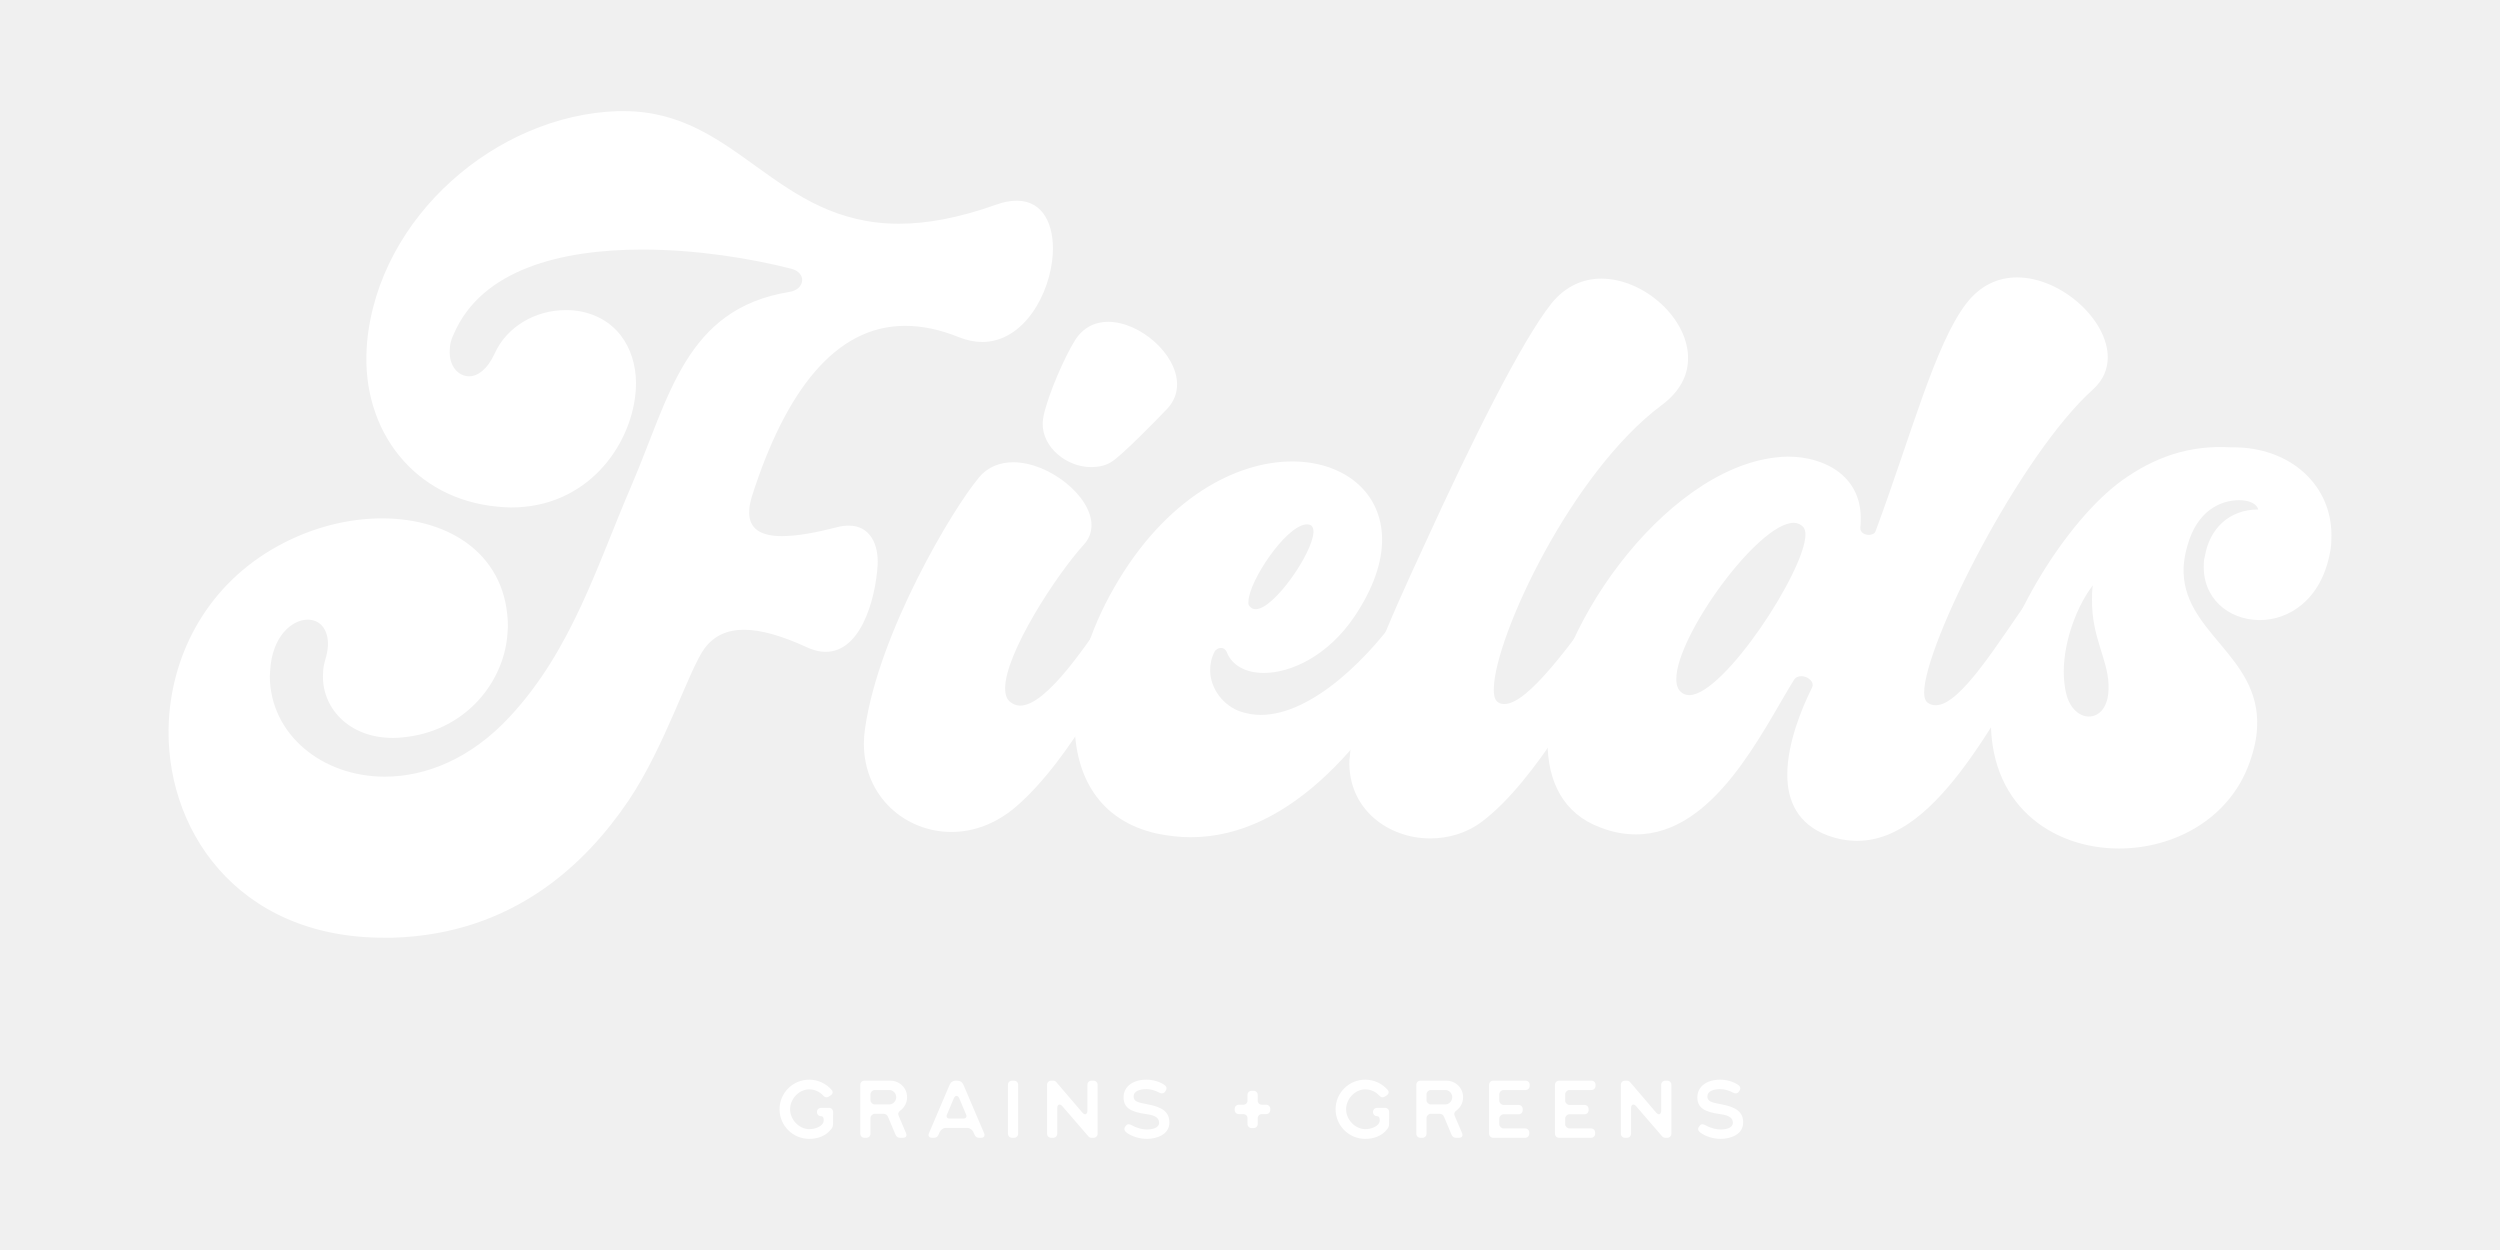
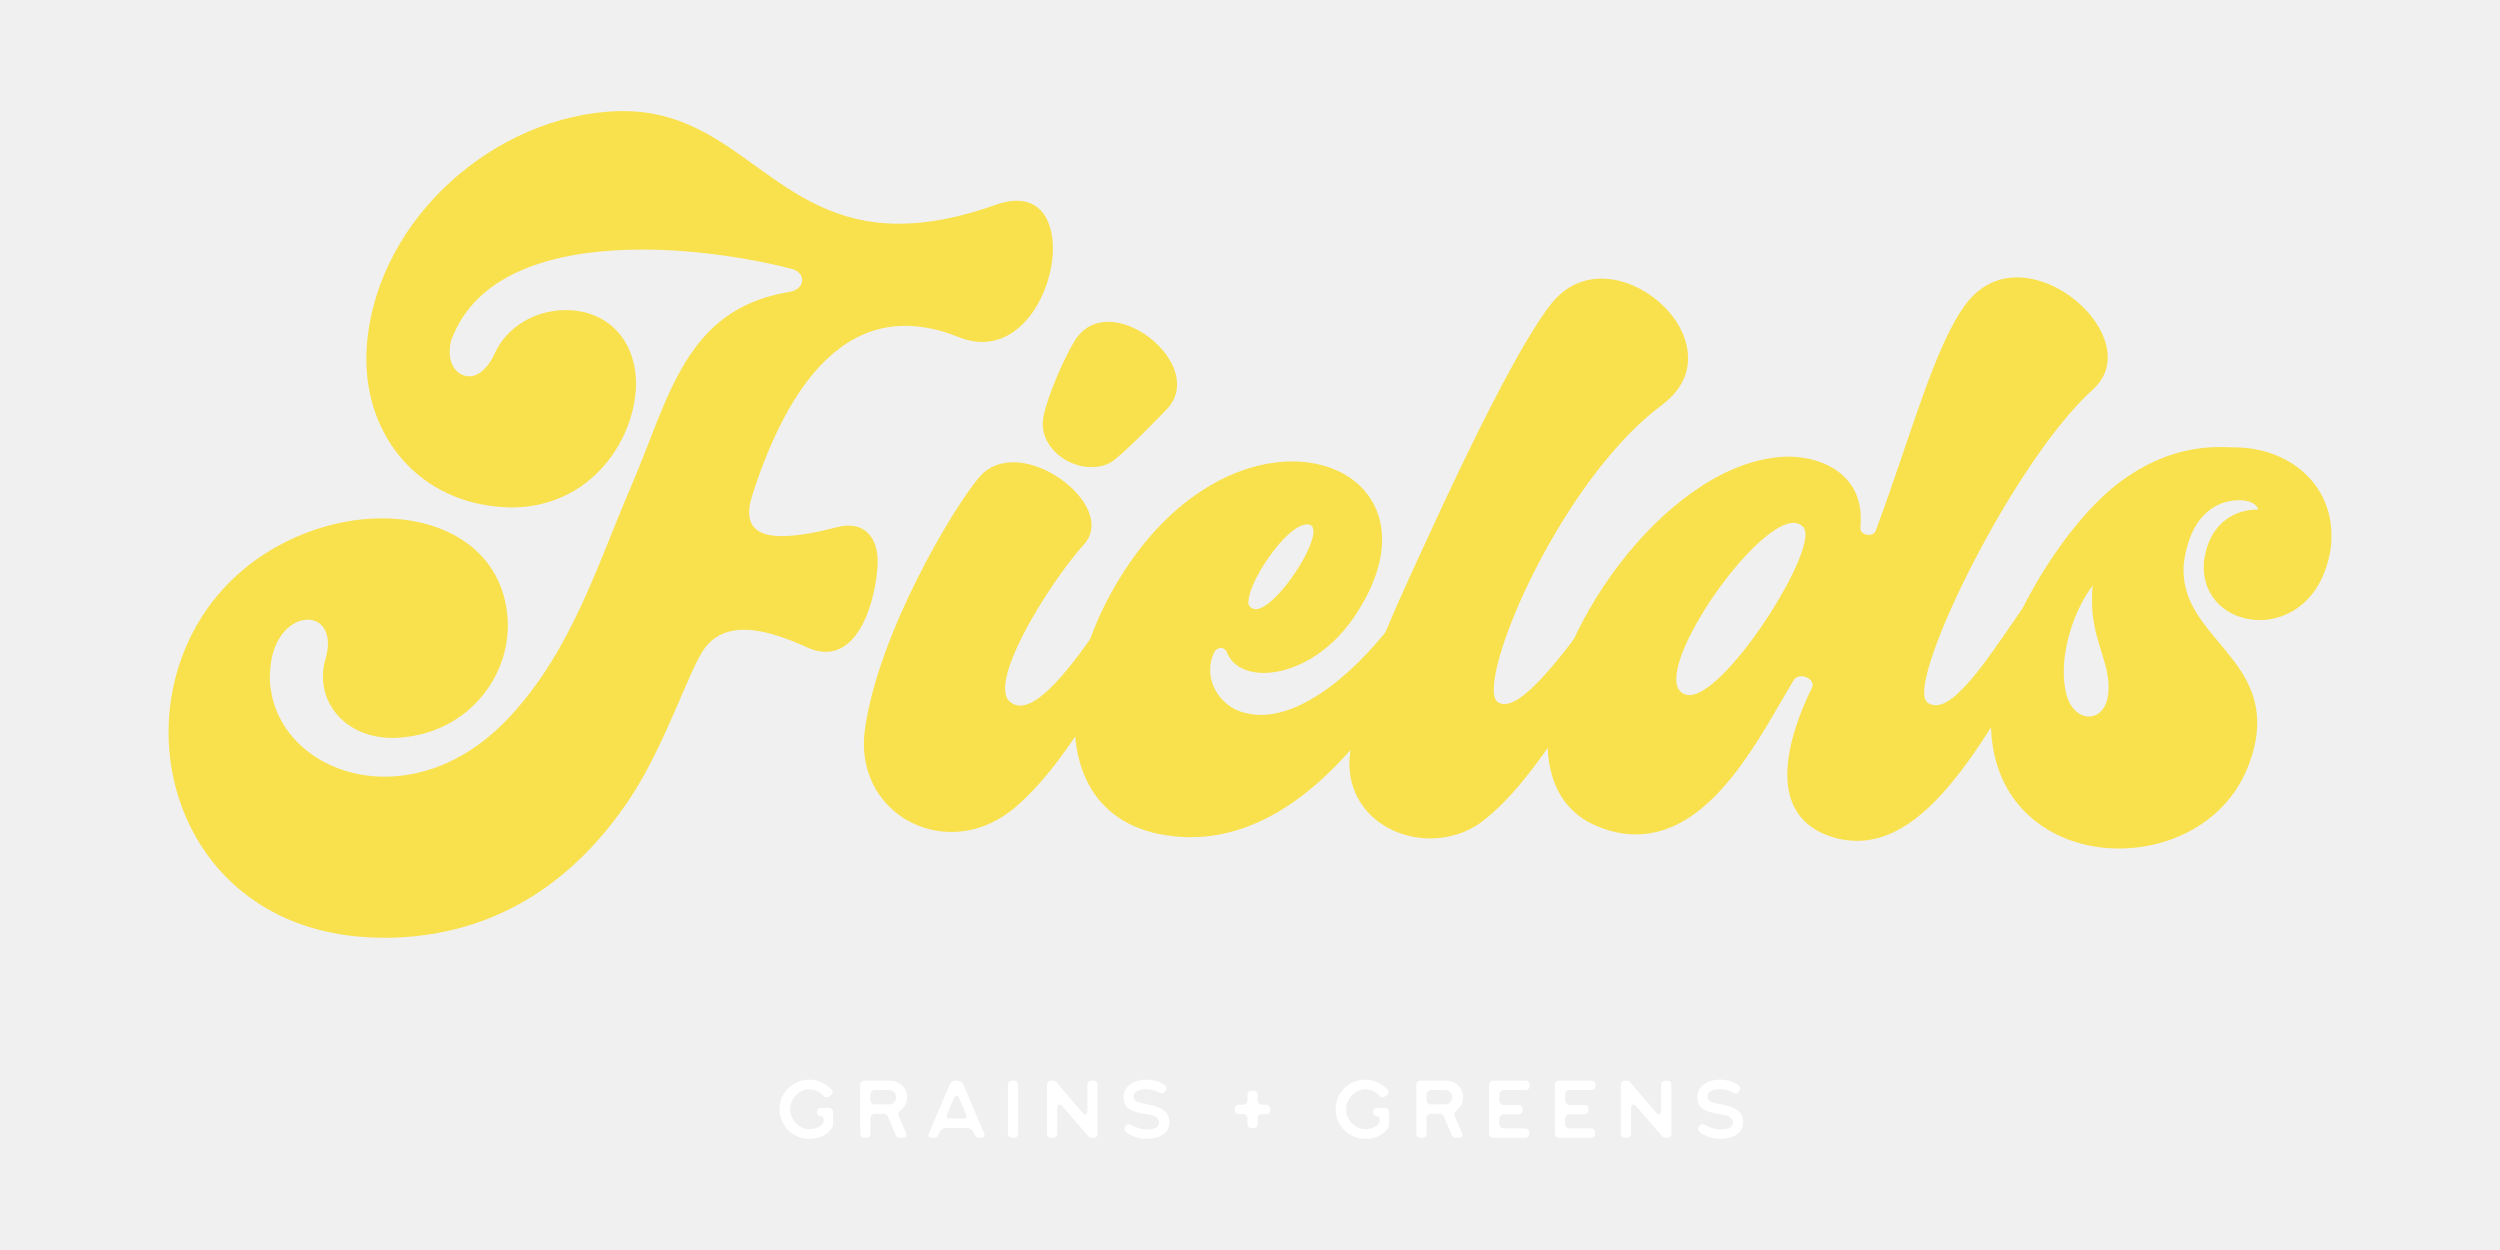
<svg xmlns="http://www.w3.org/2000/svg" version="1.1" width="384" height="192" viewBox="0 0 384 192">
  <g>
    <g>
      <path id="path2" d="m 898.039,162.172 c 0,18.808 15.336,34.047 34.152,34.047 10.254,0 19.477,-4.52 25.778,-11.66 2.066,-2.45 1.406,-4.899 -1.227,-6.59 l -1.972,-1.231 c -2.446,-1.5 -4.516,-1.027 -6.493,1.231 -4.14,4.519 -9.879,7.062 -16.183,7.062 -11.754,0 -21.914,-11.101 -21.914,-22.859 0,-11.863 10.16,-22.774 21.914,-22.961 6.867,-0.09 16.844,3.301 16.844,10.348 0,3.671 -1.508,4.703 -3.86,4.703 -1.883,0 -3.953,1.886 -3.953,4.707 0,2.722 2.07,4.793 4.801,4.793 h 9.031 c 2.731,0 4.797,-2.071 4.797,-4.793 0,-7.43 0,-11 -0.094,-13.539 0,-2.27 -0.375,-3.86 -1.789,-5.75 -6.394,-8.649 -16.273,-11.66 -25.68,-11.66 -18.816,0 -34.152,15.242 -34.152,34.152" transform="matrix(0.1333333,0,0,-0.1333333,0,192)" fill="#FFFFFF" />
      <path id="path3" d="m 1032.44,176 c 0,4.602 -3.76,8.281 -7.72,8.281 h -17.21 c -2.45,0 -4.71,-2.551 -4.71,-4.711 v -7.148 c 0,-2.442 2.54,-4.711 4.71,-4.711 h 17.21 c 3.96,0 7.72,3.769 7.72,8.289 z m 11.29,-41.301 c 1.41,-3.199 -0.1,-5.461 -3.58,-5.461 h -3.1 c -2.64,0 -4.42,1.133 -5.46,3.672 l -8.56,20.41 c -1.03,2.539 -2.82,3.578 -5.46,3.578 h -10.06 c -2.45,0 -4.71,-2.546 -4.71,-4.707 v -18.152 c 0,-2.73 -2.06,-4.801 -4.792,-4.801 h -2.164 c -2.731,0 -4.797,2.071 -4.797,4.801 v 56.262 c 0,2.719 2.066,4.789 4.797,4.789 h 29.636 c 10.53,0 19.47,-8.09 19.47,-19.09 0,-6.398 -3.01,-11.77 -7.62,-15.25 -2.35,-1.691 -3.2,-3.57 -2.07,-6.199 l 8.47,-19.852" transform="matrix(0.1333333,0,0,-0.1333333,0,192)" fill="#FFFFFF" />
      <path id="path4" d="m 1110.11,151.449 c 2.35,0 3.86,1.781 3.01,4.129 l -7.99,19 c -0.85,1.981 -1.98,3.012 -3.2,2.922 -1.23,0.09 -2.36,-0.941 -3.2,-2.922 l -8,-19 c -0.85,-2.348 0.56,-4.129 2.92,-4.129 z m 19.95,-22.211 h -1.98 c -2.64,0 -4.42,1.133 -5.46,3.672 l -1.32,3.012 c -0.93,2.258 -4.13,4.699 -6.58,4.699 h -25.68 c -2.45,0 -5.55,-2.441 -6.49,-4.699 l -1.32,-3.012 c -1.03,-2.539 -2.83,-3.672 -5.46,-3.672 h -1.97 c -3.48,0 -4.99,2.262 -3.58,5.461 l 23.61,55.313 c 1.42,3.386 3.86,5.078 7.63,5.078 h 0.94 c 3.76,0 6.21,-1.692 7.61,-5.078 l 23.62,-55.313 c 1.41,-3.199 -0.09,-5.461 -3.57,-5.461" transform="matrix(0.1333333,0,0,-0.1333333,0,192)" fill="#FFFFFF" />
      <path id="path5" d="m 1161.15,134.039 v 56.262 c 0,2.719 2.07,4.789 4.8,4.789 h 2.16 c 2.73,0 4.8,-2.07 4.8,-4.789 v -56.262 c 0,-2.73 -2.07,-4.801 -4.8,-4.801 h -2.16 c -2.73,0 -4.8,2.071 -4.8,4.801" transform="matrix(0.1333333,0,0,-0.1333333,0,192)" fill="#FFFFFF" />
      <path id="path6" d="m 1206.22,134.039 v 56.262 c 0,2.719 2.07,4.789 4.8,4.789 h 2.16 c 1.6,0 3.01,-0.75 3.86,-1.879 l 29.82,-34.902 c 2.83,-3.379 5.84,-2.161 5.84,2.171 v 29.821 c 0,2.719 2.06,4.789 4.79,4.789 h 2.17 c 2.73,0 4.79,-2.07 4.79,-4.789 v -56.262 c 0,-2.73 -2.06,-4.801 -4.79,-4.801 h -2.17 c -1.59,0 -3.01,0.762 -3.85,1.883 l -29.83,34.527 c -2.82,3.293 -5.83,2.161 -5.83,-2.16 v -29.449 c 0,-2.73 -2.07,-4.801 -4.8,-4.801 h -2.16 c -2.73,0 -4.8,2.071 -4.8,4.801" transform="matrix(0.1333333,0,0,-0.1333333,0,192)" fill="#FFFFFF" />
      <path id="path7" d="m 1298.3,134.879 c -2.72,1.891 -4.04,4.519 -2.06,7.16 l 0.84,1.121 c 1.79,2.449 4.33,1.891 6.68,0.57 6.68,-3.761 13.08,-4.902 17.59,-4.902 6.78,0 13.92,2.07 13.92,7.633 0,4.988 -3.19,8.559 -14.57,10.059 -18.91,2.539 -26.35,7.71 -26.35,19.48 0,11.57 9.88,20.219 26.35,20.219 7.33,0 14.57,-2.16 20.03,-5.547 2.73,-1.692 4.05,-4.141 2.36,-6.863 l -0.85,-1.321 c -1.51,-2.359 -4.33,-2.629 -6.97,-1.129 -4.23,2.45 -9.87,3.95 -14.67,3.95 -7.81,0 -14.68,-2.438 -14.68,-8.278 0,-5.359 3.58,-6.961 15.25,-9.031 18.53,-3.301 25.96,-9.32 25.96,-21.172 0,-13.816 -14.58,-18.808 -25.87,-18.808 -8.66,0 -17.03,2.73 -22.96,6.859" transform="matrix(0.1333333,0,0,-0.1333333,0,192)" fill="#FFFFFF" />
      <path id="path8" d="m 1437.12,145.23 v 6.489 c 0,2.742 -2.07,4.801 -4.8,4.801 h -5.17 c -2.73,0 -4.8,2.07 -4.8,4.8 v 1.219 c 0,2.731 2.07,4.813 4.8,4.813 h 5.17 c 2.73,0 4.8,2.058 4.8,4.789 v 6.488 c 0,2.73 2.07,4.801 4.8,4.801 h 2.16 c 2.73,0 4.8,-2.071 4.8,-4.801 v -6.488 c 0,-2.731 2.07,-4.789 4.79,-4.789 h 4.89 c 2.73,0 4.8,-2.082 4.8,-4.813 v -1.219 c 0,-2.73 -2.07,-4.8 -4.8,-4.8 h -4.89 c -2.72,0 -4.79,-2.059 -4.79,-4.801 v -6.489 c 0,-2.718 -2.07,-4.789 -4.8,-4.789 h -2.16 c -2.73,0 -4.8,2.071 -4.8,4.789" transform="matrix(0.1333333,0,0,-0.1333333,0,192)" fill="#FFFFFF" />
      <path id="path9" d="m 1538.59,162.172 c 0,18.808 15.33,34.047 34.14,34.047 10.26,0 19.47,-4.52 25.78,-11.66 2.07,-2.45 1.41,-4.899 -1.22,-6.59 l -1.98,-1.231 c -2.44,-1.5 -4.51,-1.027 -6.49,1.231 -4.14,4.519 -9.88,7.062 -16.18,7.062 -11.76,0 -21.92,-11.101 -21.92,-22.859 0,-11.863 10.16,-22.774 21.92,-22.961 6.87,-0.09 16.84,3.301 16.84,10.348 0,3.671 -1.51,4.703 -3.86,4.703 -1.88,0 -3.95,1.886 -3.95,4.707 0,2.722 2.07,4.793 4.8,4.793 h 9.03 c 2.72,0 4.8,-2.071 4.8,-4.793 0,-7.43 0,-11 -0.1,-13.539 0,-2.27 -0.37,-3.86 -1.78,-5.75 -6.4,-8.649 -16.28,-11.66 -25.69,-11.66 -18.81,0 -34.14,15.242 -34.14,34.152" transform="matrix(0.1333333,0,0,-0.1333333,0,192)" fill="#FFFFFF" />
      <path id="path10" d="m 1672.99,176 c 0,4.602 -3.77,8.281 -7.72,8.281 h -17.22 c -2.44,0 -4.7,-2.551 -4.7,-4.711 v -7.148 c 0,-2.442 2.54,-4.711 4.7,-4.711 h 17.22 c 3.95,0 7.72,3.769 7.72,8.289 z m 11.28,-41.301 c 1.41,-3.199 -0.09,-5.461 -3.58,-5.461 h -3.1 c -2.64,0 -4.42,1.133 -5.45,3.672 l -8.56,20.41 c -1.04,2.539 -2.83,3.578 -5.46,3.578 h -10.07 c -2.44,0 -4.7,-2.546 -4.7,-4.707 v -18.152 c 0,-2.73 -2.07,-4.801 -4.81,-4.801 h -2.16 c -2.72,0 -4.8,2.071 -4.8,4.801 v 56.262 c 0,2.719 2.08,4.789 4.8,4.789 h 29.64 c 10.54,0 19.48,-8.09 19.48,-19.09 0,-6.398 -3.01,-11.77 -7.63,-15.25 -2.35,-1.691 -3.2,-3.57 -2.07,-6.199 l 8.47,-19.852" transform="matrix(0.1333333,0,0,-0.1333333,0,192)" fill="#FFFFFF" />
      <path id="path11" d="m 1727.19,179.57 v -7.711 c 0,-2.449 2.54,-4.711 4.71,-4.711 h 17.49 c 2.73,0 4.79,-2.066 4.79,-4.789 v -1.23 c 0,-2.719 -2.06,-4.801 -4.79,-4.801 h -17.49 c -2.45,0 -4.71,-2.539 -4.71,-4.699 v -6.867 c 0,-2.453 2.54,-4.703 4.71,-4.703 h 25.02 c 2.72,0 4.8,-2.071 4.8,-4.797 v -1.223 c 0,-2.73 -2.08,-4.801 -4.8,-4.801 h -36.7 c -2.72,0 -4.79,2.071 -4.79,4.801 v 56.262 c 0,2.719 2.07,4.789 4.79,4.789 h 37.17 c 2.72,0 4.8,-2.07 4.8,-4.789 v -1.231 c 0,-2.718 -2.08,-4.789 -4.8,-4.789 h -25.49 c -2.45,0 -4.71,-2.551 -4.71,-4.711" transform="matrix(0.1333333,0,0,-0.1333333,0,192)" fill="#FFFFFF" />
      <path id="path12" d="m 1803.09,179.57 v -7.711 c 0,-2.449 2.54,-4.711 4.7,-4.711 h 17.49 c 2.74,0 4.8,-2.066 4.8,-4.789 v -1.23 c 0,-2.719 -2.06,-4.801 -4.8,-4.801 h -17.49 c -2.45,0 -4.7,-2.539 -4.7,-4.699 v -6.867 c 0,-2.453 2.54,-4.703 4.7,-4.703 h 25.02 c 2.73,0 4.8,-2.071 4.8,-4.797 v -1.223 c 0,-2.73 -2.07,-4.801 -4.8,-4.801 h -36.69 c -2.73,0 -4.8,2.071 -4.8,4.801 v 56.262 c 0,2.719 2.07,4.789 4.8,4.789 h 37.16 c 2.73,0 4.8,-2.07 4.8,-4.789 v -1.231 c 0,-2.718 -2.07,-4.789 -4.8,-4.789 h -25.49 c -2.45,0 -4.7,-2.551 -4.7,-4.711" transform="matrix(0.1333333,0,0,-0.1333333,0,192)" fill="#FFFFFF" />
      <path id="path13" d="m 1867.21,134.039 v 56.262 c 0,2.719 2.07,4.789 4.8,4.789 h 2.16 c 1.6,0 3.02,-0.75 3.86,-1.879 l 29.83,-34.902 c 2.81,-3.379 5.83,-2.161 5.83,2.171 v 29.821 c 0,2.719 2.07,4.789 4.8,4.789 h 2.16 c 2.73,0 4.8,-2.07 4.8,-4.789 v -56.262 c 0,-2.73 -2.07,-4.801 -4.8,-4.801 h -2.16 c -1.6,0 -3.01,0.762 -3.86,1.883 l -29.82,34.527 c -2.82,3.293 -5.83,2.161 -5.83,-2.16 v -29.449 c 0,-2.73 -2.07,-4.801 -4.81,-4.801 h -2.16 c -2.73,0 -4.8,2.071 -4.8,4.801" transform="matrix(0.1333333,0,0,-0.1333333,0,192)" fill="#FFFFFF" />
      <path id="path14" d="m 1959.3,134.879 c -2.73,1.891 -4.05,4.519 -2.07,7.16 l 0.85,1.121 c 1.78,2.449 4.32,1.891 6.67,0.57 6.68,-3.761 13.08,-4.902 17.59,-4.902 6.78,0 13.93,2.07 13.93,7.633 0,4.988 -3.2,8.559 -14.58,10.059 -18.91,2.539 -26.34,7.71 -26.34,19.48 0,11.57 9.88,20.219 26.34,20.219 7.34,0 14.58,-2.16 20.03,-5.547 2.74,-1.692 4.05,-4.141 2.36,-6.863 l -0.85,-1.321 c -1.51,-2.359 -4.32,-2.629 -6.96,-1.129 -4.23,2.45 -9.88,3.95 -14.67,3.95 -7.82,0 -14.69,-2.438 -14.69,-8.278 0,-5.359 3.59,-6.961 15.25,-9.031 18.53,-3.301 25.96,-9.32 25.96,-21.172 0,-13.816 -14.58,-18.808 -25.87,-18.808 -8.65,0 -17.02,2.73 -22.95,6.859" transform="matrix(0.1333333,0,0,-0.1333333,0,192)" fill="#FFFFFF" />
-       <path id="path15" d="m 1171.43,1208.77 c 30.69,0 43.24,-28.37 41.38,-61.38 -2.79,-46.03 -33.48,-101.36 -81.37,-101.36 -8.37,0 -17.67,1.86 -26.96,5.58 -21.86,8.84 -42.32,13.02 -61.84,13.02 -80.437,0 -137.632,-75.321 -176.218,-195.747 -1.863,-6.512 -3.258,-12.086 -3.258,-16.735 -1.391,-21.855 13.949,-29.757 37.66,-29.757 17.672,0 39.989,4.183 63.235,10.222 5.117,1.399 9.765,1.864 13.949,1.864 23.712,0 34.402,-20.926 33.012,-45.563 -2.33,-39.059 -19.997,-105.086 -65.094,-99.504 -4.649,0.473 -10.696,2.328 -15.809,4.656 -29.293,13.481 -53.469,20.454 -73,20.454 -19.523,0 -34.402,-6.973 -45.097,-20.926 C 793.887,669.422 766.453,580.609 724.145,517.84 674.855,444.844 591.168,363.941 452.609,359.762 h -10.691 c -169.711,0 -254.332,126.929 -247.359,251.074 4.648,79.047 46.035,156.687 126.004,200.394 39.058,21.383 80.902,31.614 119.492,31.614 79.511,0 145.066,-43.239 145.066,-125.531 l -0.465,-6.047 C 581.863,659.652 542.813,604.324 476.32,592.23 c -8.367,-1.386 -16.269,-2.316 -23.711,-2.316 -52.074,0 -82.761,36.258 -80.437,74.395 0,5.113 0.93,9.754 2.328,14.879 1.855,6.039 2.785,11.152 3.25,16.265 0.934,20.461 -9.762,30.692 -23.246,30.692 -18.137,0 -40.918,-19.063 -43.238,-58.122 l -0.469,-6.972 c 0.469,-66.953 59.98,-115.774 132.512,-115.774 46.964,0 99.039,20.453 144.136,69.274 71.606,77.187 100.434,174.363 139.95,265.957 43.707,101.828 61.839,203.652 181.796,223.172 9.305,1.4 14.418,6.98 14.879,13.03 0.473,5.57 -3.718,11.15 -11.621,13.48 -46.957,12.09 -110.191,22.31 -172.496,22.31 -93.457,0 -185.055,-22.78 -217.133,-97.17 -3.254,-6.51 -4.652,-12.55 -4.652,-18.13 -1.395,-18.13 9.301,-30.69 22.316,-30.69 9.766,0 20.926,7.9 29.293,26.04 13.95,31.15 46.961,50.22 81.832,50.22 6.047,0 12.559,-0.47 19.063,-1.87 44.637,-9.76 64.164,-48.82 61.84,-89.267 l -0.461,-5.113 C 726.004,925.141 675.789,855.402 588.84,855.402 c -5.113,0 -10.695,0.465 -15.809,0.93 -95.316,8.832 -156.222,86.941 -150.644,182.258 l 0.468,6.98 c 13.481,145.06 149.25,261.77 288.735,266.41 h 6.973 c 131.117,0 174.359,-129.72 317.097,-129.72 31.62,0 68.35,6.51 111.59,21.85 8.84,3.26 16.74,4.66 24.18,4.66" transform="matrix(0.1333333,0,0,-0.1333333,0,192)" fill="#FFFFFF" />
-       <path id="path16" d="m 1279.73,907.477 c -6.97,-4.184 -14.87,-5.582 -22.78,-5.582 -27.89,0 -55.79,22.32 -55.79,49.75 0,2.789 0.46,5.582 0.93,8.835 5.58,26.04 24.64,68.81 36.26,87.41 9.3,14.88 23.25,21.39 38.13,21.39 36.73,0 79.51,-37.2 79.51,-72.065 0,-9.77 -3.26,-19.067 -10.7,-27.438 -9.3,-9.761 -53.93,-55.797 -65.56,-62.3 z M 1096.08,481.582 c -53.47,0 -100.896,40.91 -100.896,101.82 0,5.582 0.464,11.625 1.394,17.664 15.802,110.2 100.892,252.938 131.112,288.743 10.23,12.55 24.65,17.668 39.53,17.668 41.38,0 90.2,-39.059 90.2,-72.536 0,-7.902 -2.8,-15.808 -8.84,-22.316 -32.08,-35.336 -90.67,-125.539 -90.67,-165.523 0,-7.438 1.87,-13.02 6.51,-16.278 3.26,-2.324 6.98,-3.715 10.7,-3.715 30.69,0 77.65,71.133 111.59,121.817 2.33,3.719 6.51,5.113 11.16,5.113 10.69,0 25.11,-8.832 25.11,-19.062 0,-2.325 -0.93,-4.649 -2.33,-6.977 -31.61,-49.281 -84.62,-161.344 -151.11,-218.059 -23.25,-19.535 -48.82,-28.359 -73.46,-28.359" transform="matrix(0.1333333,0,0,-0.1333333,0,192)" fill="#FFFFFF" />
-       <path id="path17" d="m 1438.27,747.531 c -0.46,-2.789 0,-4.652 1.4,-6.047 1.86,-2.324 4.19,-3.254 6.98,-3.254 20.92,0 65.55,64.629 66.48,88.809 0,5.574 -1.86,8.832 -6.97,8.832 h -1.86 c -24.18,-2.785 -65.56,-66.019 -66.03,-88.34 z M 1237.88,608.977 c 0,48.82 16.74,104.144 46.03,154.828 59.05,102.758 140.42,144.601 204.58,144.601 59.05,0 103.69,-34.871 103.69,-90.199 0,-25.574 -9.77,-55.797 -32.09,-88.809 -30.21,-44.64 -72.53,-64.632 -104.15,-64.632 -20.45,0 -36.73,8.371 -42.77,24.175 -1.4,3.254 -4.19,4.653 -6.51,4.653 -3.25,0 -6.05,-1.856 -7.44,-4.184 -3.72,-7.437 -5.12,-14.406 -5.12,-21.387 0,-21.847 15.82,-41.382 35.34,-47.89 7.44,-2.328 14.88,-3.715 22.79,-3.715 59.51,0 126.93,66.953 166.92,126.461 2.79,4.652 7.43,6.512 12.55,6.512 10.7,0 22.78,-8.832 22.78,-19.063 0,-1.863 -0.46,-4.183 -1.39,-6.047 -70.21,-138.09 -166.92,-248.754 -281.3,-248.754 -12.56,0 -25.57,1.399 -39.06,4.188 -66.49,14.879 -94.85,66.023 -94.85,129.262" transform="matrix(0.1333333,0,0,-0.1333333,0,192)" fill="#FFFFFF" />
-       <path id="path18" d="m 1647.5,474.141 c -47.89,0 -94.86,33.472 -93,90.203 l 0.47,3.711 c 5.11,67.883 44.17,153.906 87.41,247.359 51.61,112.984 110.2,231.546 145.07,275.256 16.27,19.99 36.72,28.36 57.18,28.36 49.75,0 101.83,-46.96 99.97,-93.92 -0.47,-18.14 -9.77,-36.735 -30.69,-52.079 -103.69,-77.648 -190.63,-264.558 -192.96,-324.531 -0.46,-9.305 0.94,-15.348 5.12,-17.676 1.86,-1.394 4.65,-1.855 6.97,-1.855 27.9,0 77.65,71.601 117.18,124.14 2.32,3.254 6.04,5.114 10.22,5.114 10.24,0 23.25,-9.762 22.79,-20.457 0,-2.789 -0.93,-5.114 -2.8,-7.903 -53.46,-79.504 -109.26,-187.84 -172.96,-236.199 -17.66,-13.48 -39.05,-19.523 -59.97,-19.523" transform="matrix(0.1333333,0,0,-0.1333333,0,192)" fill="#FFFFFF" />
-       <path id="path19" d="m 2066.4,837.73 c -40.92,0 -135.3,-130.183 -135.3,-179.933 0,-8.836 2.8,-14.879 9.76,-17.676 1.4,-0.457 3.26,-0.926 5.12,-0.926 39.99,0 133.9,144.137 133.9,185.051 0,3.719 -0.92,6.512 -2.32,8.367 -2.79,3.258 -6.97,5.117 -11.16,5.117 z M 1782.78,585.262 c 0,124.14 133.44,313.379 263.16,327.793 4.66,0.465 8.84,0.925 13.48,0.925 43.25,0 84.16,-22.781 84.16,-70.671 0,-3.719 0,-7.438 -0.46,-11.161 v -0.925 c 0,-4.649 5.12,-7.442 9.77,-7.442 3.25,0 6.97,1.395 7.9,4.649 40.92,110.199 68.35,215.27 104.62,262.24 16.26,20.92 36.72,29.76 58.11,29.76 51.15,0 104.62,-48.82 104.62,-92.07 0,-13.48 -5.12,-26.04 -16.74,-36.727 -84.16,-75.324 -194.81,-294.317 -194.81,-349.645 0,-5.582 1.39,-9.304 3.71,-11.164 2.79,-2.324 6.04,-3.254 9.77,-3.254 28.83,0 72.99,74.395 109.73,125.539 2.32,3.254 6.04,5.114 10.23,5.114 10.22,0 23.24,-9.762 23.24,-19.993 0,-2.789 -0.93,-5.578 -2.78,-8.367 -67.43,-107.406 -135.77,-258.519 -231.09,-258.519 -10.7,0 -21.85,1.859 -33.47,6.043 -35.34,13.019 -46.97,40.453 -46.97,70.207 0,36.269 16.74,76.722 28.36,99.969 0.47,0.937 0.93,2.324 0.93,3.253 0,5.582 -6.97,10.235 -13.01,10.235 -3.72,0 -6.98,-1.399 -8.84,-4.653 -36.73,-59.511 -91.59,-177.613 -181.79,-177.613 -13.03,0 -26.51,2.324 -40.91,7.906 -42.78,15.809 -60.92,53.004 -60.92,98.571" transform="matrix(0.1333333,0,0,-0.1333333,0,192)" fill="#FFFFFF" />
-       <path id="path20" d="m 2377.45,666.164 c 0,-8.836 0.93,-17.203 2.79,-25.113 4.19,-17.664 15.81,-26.5 26.03,-26.5 12.1,0 22.79,10.691 22.79,33.012 v 4.183 c -1.4,30.227 -19.53,54.402 -19.06,97.645 0,5.117 0,10.695 0.93,16.269 -17.67,-22.781 -33.48,-63.226 -33.48,-99.496 z m 63.69,-203.656 c -77.18,0 -152.5,50.687 -147.38,156.234 0.47,7.899 0.92,15.809 2.32,23.707 13.48,81.367 84.16,197.141 147.86,243.641 38.12,27.43 78.11,41.379 126,38.586 4.65,0 9.76,0 14.88,-0.461 60.91,-5.113 103.69,-48.82 100.89,-106.008 0,-4.656 -0.46,-9.305 -1.39,-13.949 -10.23,-56.262 -48.36,-78.578 -80.9,-78.578 h -0.93 c -35.81,0.465 -65.56,25.574 -63.7,64.625 0,3.258 0.46,6.511 1.39,9.765 5.58,31.153 27.9,53.004 61.38,53.004 -1.87,6.512 -10.23,10.696 -21.86,10.696 -21.84,0 -48.82,-12.086 -59.98,-53.004 -2.32,-8.371 -3.71,-16.278 -4.18,-23.25 -3.72,-75.786 88.81,-101.828 84.62,-185.52 -0.47,-12.082 -3.25,-25.57 -8.83,-40.91 -23.25,-65.098 -87.42,-98.578 -150.19,-98.578" transform="matrix(0.1333333,0,0,-0.1333333,0,192)" fill="#FFFFFF" />
+       <path id="path15" d="m 1171.43,1208.77 c 30.69,0 43.24,-28.37 41.38,-61.38 -2.79,-46.03 -33.48,-101.36 -81.37,-101.36 -8.37,0 -17.67,1.86 -26.96,5.58 -21.86,8.84 -42.32,13.02 -61.84,13.02 -80.437,0 -137.632,-75.321 -176.218,-195.747 -1.863,-6.512 -3.258,-12.086 -3.258,-16.735 -1.391,-21.855 13.949,-29.757 37.66,-29.757 17.672,0 39.989,4.183 63.235,10.222 5.117,1.399 9.765,1.864 13.949,1.864 23.712,0 34.402,-20.926 33.012,-45.563 -2.33,-39.059 -19.997,-105.086 -65.094,-99.504 -4.649,0.473 -10.696,2.328 -15.809,4.656 -29.293,13.481 -53.469,20.454 -73,20.454 -19.523,0 -34.402,-6.973 -45.097,-20.926 C 793.887,669.422 766.453,580.609 724.145,517.84 674.855,444.844 591.168,363.941 452.609,359.762 h -10.691 c -169.711,0 -254.332,126.929 -247.359,251.074 4.648,79.047 46.035,156.687 126.004,200.394 39.058,21.383 80.902,31.614 119.492,31.614 79.511,0 145.066,-43.239 145.066,-125.531 l -0.465,-6.047 C 581.863,659.652 542.813,604.324 476.32,592.23 c -8.367,-1.386 -16.269,-2.316 -23.711,-2.316 -52.074,0 -82.761,36.258 -80.437,74.395 0,5.113 0.93,9.754 2.328,14.879 1.855,6.039 2.785,11.152 3.25,16.265 0.934,20.461 -9.762,30.692 -23.246,30.692 -18.137,0 -40.918,-19.063 -43.238,-58.122 l -0.469,-6.972 c 0.469,-66.953 59.98,-115.774 132.512,-115.774 46.964,0 99.039,20.453 144.136,69.274 71.606,77.187 100.434,174.363 139.95,265.957 43.707,101.828 61.839,203.652 181.796,223.172 9.305,1.4 14.418,6.98 14.879,13.03 0.473,5.57 -3.718,11.15 -11.621,13.48 -46.957,12.09 -110.191,22.31 -172.496,22.31 -93.457,0 -185.055,-22.78 -217.133,-97.17 -3.254,-6.51 -4.652,-12.55 -4.652,-18.13 -1.395,-18.13 9.301,-30.69 22.316,-30.69 9.766,0 20.926,7.9 29.293,26.04 13.95,31.15 46.961,50.22 81.832,50.22 6.047,0 12.559,-0.47 19.063,-1.87 44.637,-9.76 64.164,-48.82 61.84,-89.267 l -0.461,-5.113 C 726.004,925.141 675.789,855.402 588.84,855.402 c -5.113,0 -10.695,0.465 -15.809,0.93 -95.316,8.832 -156.222,86.941 -150.644,182.258 l 0.468,6.98 c 13.481,145.06 149.25,261.77 288.735,266.41 h 6.973 c 131.117,0 174.359,-129.72 317.097,-129.72 31.62,0 68.35,6.51 111.59,21.85 8.84,3.26 16.74,4.66 24.18,4.66" transform="matrix(0.1333333,0,0,-0.1333333,0,192)" fill="#F9E14D" />
+       <path id="path16" d="m 1279.73,907.477 c -6.97,-4.184 -14.87,-5.582 -22.78,-5.582 -27.89,0 -55.79,22.32 -55.79,49.75 0,2.789 0.46,5.582 0.93,8.835 5.58,26.04 24.64,68.81 36.26,87.41 9.3,14.88 23.25,21.39 38.13,21.39 36.73,0 79.51,-37.2 79.51,-72.065 0,-9.77 -3.26,-19.067 -10.7,-27.438 -9.3,-9.761 -53.93,-55.797 -65.56,-62.3 z M 1096.08,481.582 c -53.47,0 -100.896,40.91 -100.896,101.82 0,5.582 0.464,11.625 1.394,17.664 15.802,110.2 100.892,252.938 131.112,288.743 10.23,12.55 24.65,17.668 39.53,17.668 41.38,0 90.2,-39.059 90.2,-72.536 0,-7.902 -2.8,-15.808 -8.84,-22.316 -32.08,-35.336 -90.67,-125.539 -90.67,-165.523 0,-7.438 1.87,-13.02 6.51,-16.278 3.26,-2.324 6.98,-3.715 10.7,-3.715 30.69,0 77.65,71.133 111.59,121.817 2.33,3.719 6.51,5.113 11.16,5.113 10.69,0 25.11,-8.832 25.11,-19.062 0,-2.325 -0.93,-4.649 -2.33,-6.977 -31.61,-49.281 -84.62,-161.344 -151.11,-218.059 -23.25,-19.535 -48.82,-28.359 -73.46,-28.359" transform="matrix(0.1333333,0,0,-0.1333333,0,192)" fill="#F9E14D" />
+       <path id="path17" d="m 1438.27,747.531 c -0.46,-2.789 0,-4.652 1.4,-6.047 1.86,-2.324 4.19,-3.254 6.98,-3.254 20.92,0 65.55,64.629 66.48,88.809 0,5.574 -1.86,8.832 -6.97,8.832 h -1.86 c -24.18,-2.785 -65.56,-66.019 -66.03,-88.34 z M 1237.88,608.977 c 0,48.82 16.74,104.144 46.03,154.828 59.05,102.758 140.42,144.601 204.58,144.601 59.05,0 103.69,-34.871 103.69,-90.199 0,-25.574 -9.77,-55.797 -32.09,-88.809 -30.21,-44.64 -72.53,-64.632 -104.15,-64.632 -20.45,0 -36.73,8.371 -42.77,24.175 -1.4,3.254 -4.19,4.653 -6.51,4.653 -3.25,0 -6.05,-1.856 -7.44,-4.184 -3.72,-7.437 -5.12,-14.406 -5.12,-21.387 0,-21.847 15.82,-41.382 35.34,-47.89 7.44,-2.328 14.88,-3.715 22.79,-3.715 59.51,0 126.93,66.953 166.92,126.461 2.79,4.652 7.43,6.512 12.55,6.512 10.7,0 22.78,-8.832 22.78,-19.063 0,-1.863 -0.46,-4.183 -1.39,-6.047 -70.21,-138.09 -166.92,-248.754 -281.3,-248.754 -12.56,0 -25.57,1.399 -39.06,4.188 -66.49,14.879 -94.85,66.023 -94.85,129.262" transform="matrix(0.1333333,0,0,-0.1333333,0,192)" fill="#F9E14D" />
+       <path id="path18" d="m 1647.5,474.141 c -47.89,0 -94.86,33.472 -93,90.203 l 0.47,3.711 c 5.11,67.883 44.17,153.906 87.41,247.359 51.61,112.984 110.2,231.546 145.07,275.256 16.27,19.99 36.72,28.36 57.18,28.36 49.75,0 101.83,-46.96 99.97,-93.92 -0.47,-18.14 -9.77,-36.735 -30.69,-52.079 -103.69,-77.648 -190.63,-264.558 -192.96,-324.531 -0.46,-9.305 0.94,-15.348 5.12,-17.676 1.86,-1.394 4.65,-1.855 6.97,-1.855 27.9,0 77.65,71.601 117.18,124.14 2.32,3.254 6.04,5.114 10.22,5.114 10.24,0 23.25,-9.762 22.79,-20.457 0,-2.789 -0.93,-5.114 -2.8,-7.903 -53.46,-79.504 -109.26,-187.84 -172.96,-236.199 -17.66,-13.48 -39.05,-19.523 -59.97,-19.523" transform="matrix(0.1333333,0,0,-0.1333333,0,192)" fill="#F9E14D" />
+       <path id="path19" d="m 2066.4,837.73 c -40.92,0 -135.3,-130.183 -135.3,-179.933 0,-8.836 2.8,-14.879 9.76,-17.676 1.4,-0.457 3.26,-0.926 5.12,-0.926 39.99,0 133.9,144.137 133.9,185.051 0,3.719 -0.92,6.512 -2.32,8.367 -2.79,3.258 -6.97,5.117 -11.16,5.117 z M 1782.78,585.262 c 0,124.14 133.44,313.379 263.16,327.793 4.66,0.465 8.84,0.925 13.48,0.925 43.25,0 84.16,-22.781 84.16,-70.671 0,-3.719 0,-7.438 -0.46,-11.161 v -0.925 c 0,-4.649 5.12,-7.442 9.77,-7.442 3.25,0 6.97,1.395 7.9,4.649 40.92,110.199 68.35,215.27 104.62,262.24 16.26,20.92 36.72,29.76 58.11,29.76 51.15,0 104.62,-48.82 104.62,-92.07 0,-13.48 -5.12,-26.04 -16.74,-36.727 -84.16,-75.324 -194.81,-294.317 -194.81,-349.645 0,-5.582 1.39,-9.304 3.71,-11.164 2.79,-2.324 6.04,-3.254 9.77,-3.254 28.83,0 72.99,74.395 109.73,125.539 2.32,3.254 6.04,5.114 10.23,5.114 10.22,0 23.24,-9.762 23.24,-19.993 0,-2.789 -0.93,-5.578 -2.78,-8.367 -67.43,-107.406 -135.77,-258.519 -231.09,-258.519 -10.7,0 -21.85,1.859 -33.47,6.043 -35.34,13.019 -46.97,40.453 -46.97,70.207 0,36.269 16.74,76.722 28.36,99.969 0.47,0.937 0.93,2.324 0.93,3.253 0,5.582 -6.97,10.235 -13.01,10.235 -3.72,0 -6.98,-1.399 -8.84,-4.653 -36.73,-59.511 -91.59,-177.613 -181.79,-177.613 -13.03,0 -26.51,2.324 -40.91,7.906 -42.78,15.809 -60.92,53.004 -60.92,98.571" transform="matrix(0.1333333,0,0,-0.1333333,0,192)" fill="#F9E14D" />
+       <path id="path20" d="m 2377.45,666.164 c 0,-8.836 0.93,-17.203 2.79,-25.113 4.19,-17.664 15.81,-26.5 26.03,-26.5 12.1,0 22.79,10.691 22.79,33.012 v 4.183 c -1.4,30.227 -19.53,54.402 -19.06,97.645 0,5.117 0,10.695 0.93,16.269 -17.67,-22.781 -33.48,-63.226 -33.48,-99.496 z m 63.69,-203.656 c -77.18,0 -152.5,50.687 -147.38,156.234 0.47,7.899 0.92,15.809 2.32,23.707 13.48,81.367 84.16,197.141 147.86,243.641 38.12,27.43 78.11,41.379 126,38.586 4.65,0 9.76,0 14.88,-0.461 60.91,-5.113 103.69,-48.82 100.89,-106.008 0,-4.656 -0.46,-9.305 -1.39,-13.949 -10.23,-56.262 -48.36,-78.578 -80.9,-78.578 h -0.93 c -35.81,0.465 -65.56,25.574 -63.7,64.625 0,3.258 0.46,6.511 1.39,9.765 5.58,31.153 27.9,53.004 61.38,53.004 -1.87,6.512 -10.23,10.696 -21.86,10.696 -21.84,0 -48.82,-12.086 -59.98,-53.004 -2.32,-8.371 -3.71,-16.278 -4.18,-23.25 -3.72,-75.786 88.81,-101.828 84.62,-185.52 -0.47,-12.082 -3.25,-25.57 -8.83,-40.91 -23.25,-65.098 -87.42,-98.578 -150.19,-98.578" transform="matrix(0.1333333,0,0,-0.1333333,0,192)" fill="#F9E14D" />
    </g>
  </g>
</svg>
